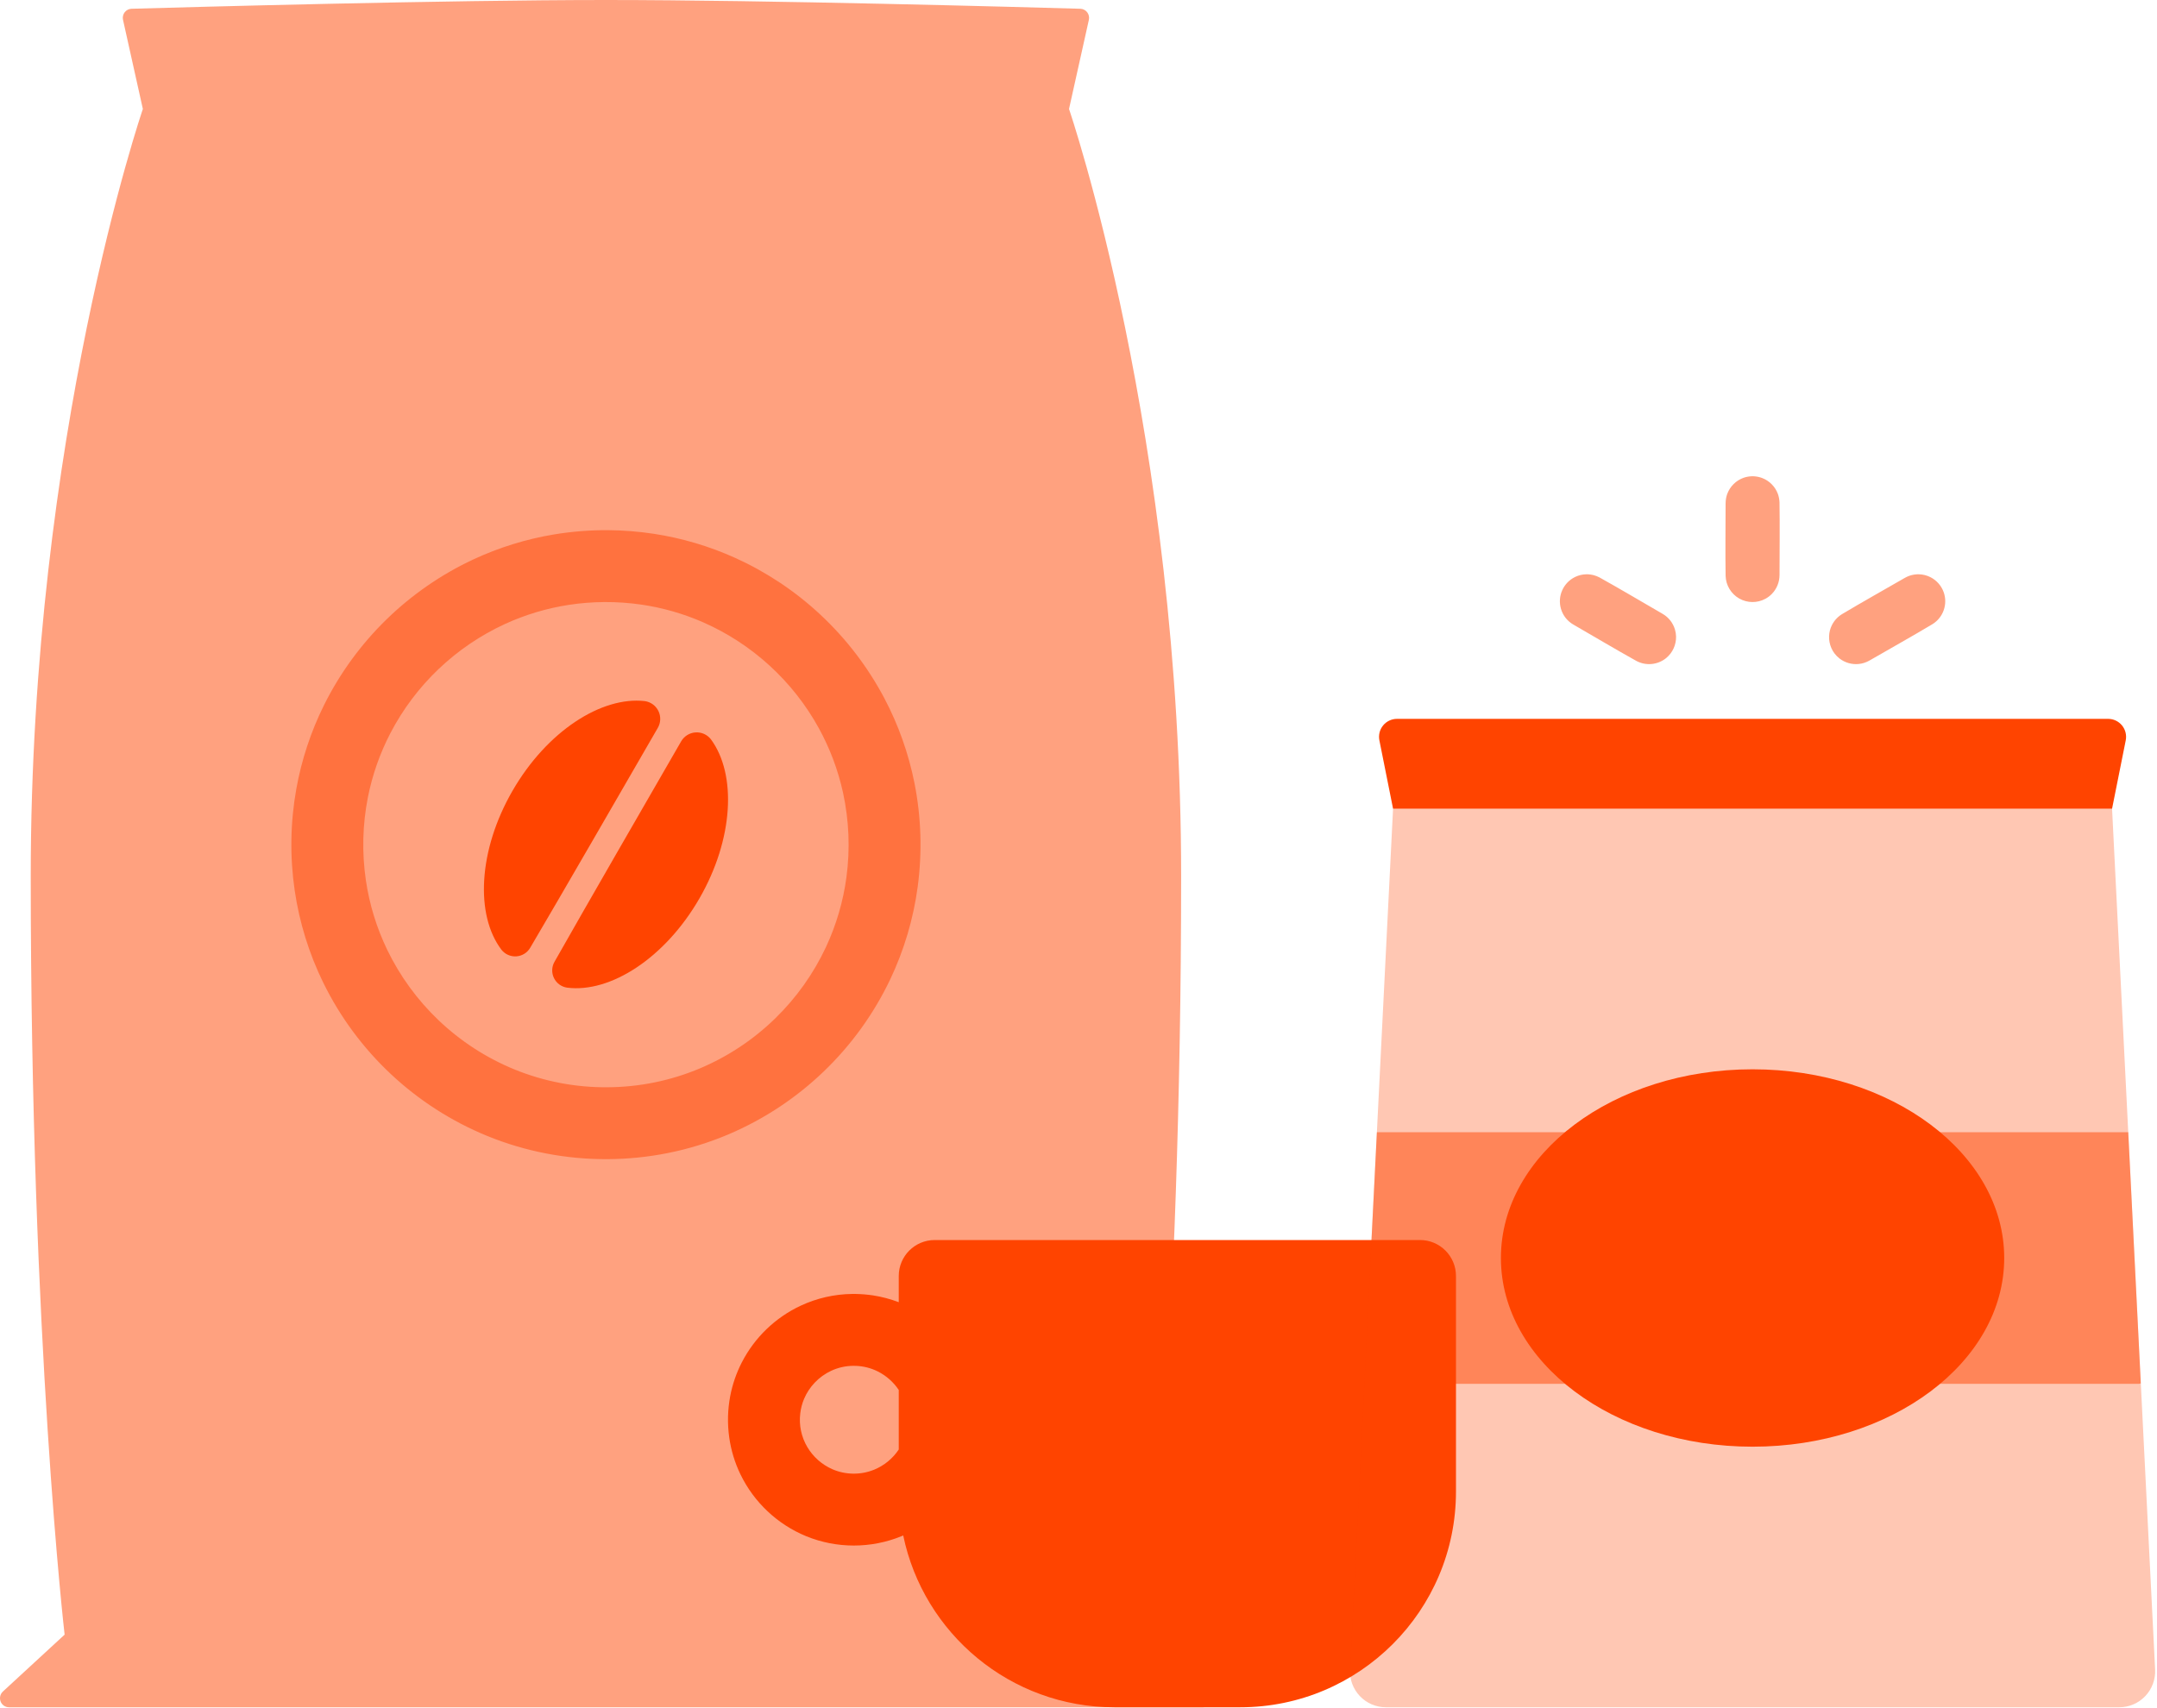
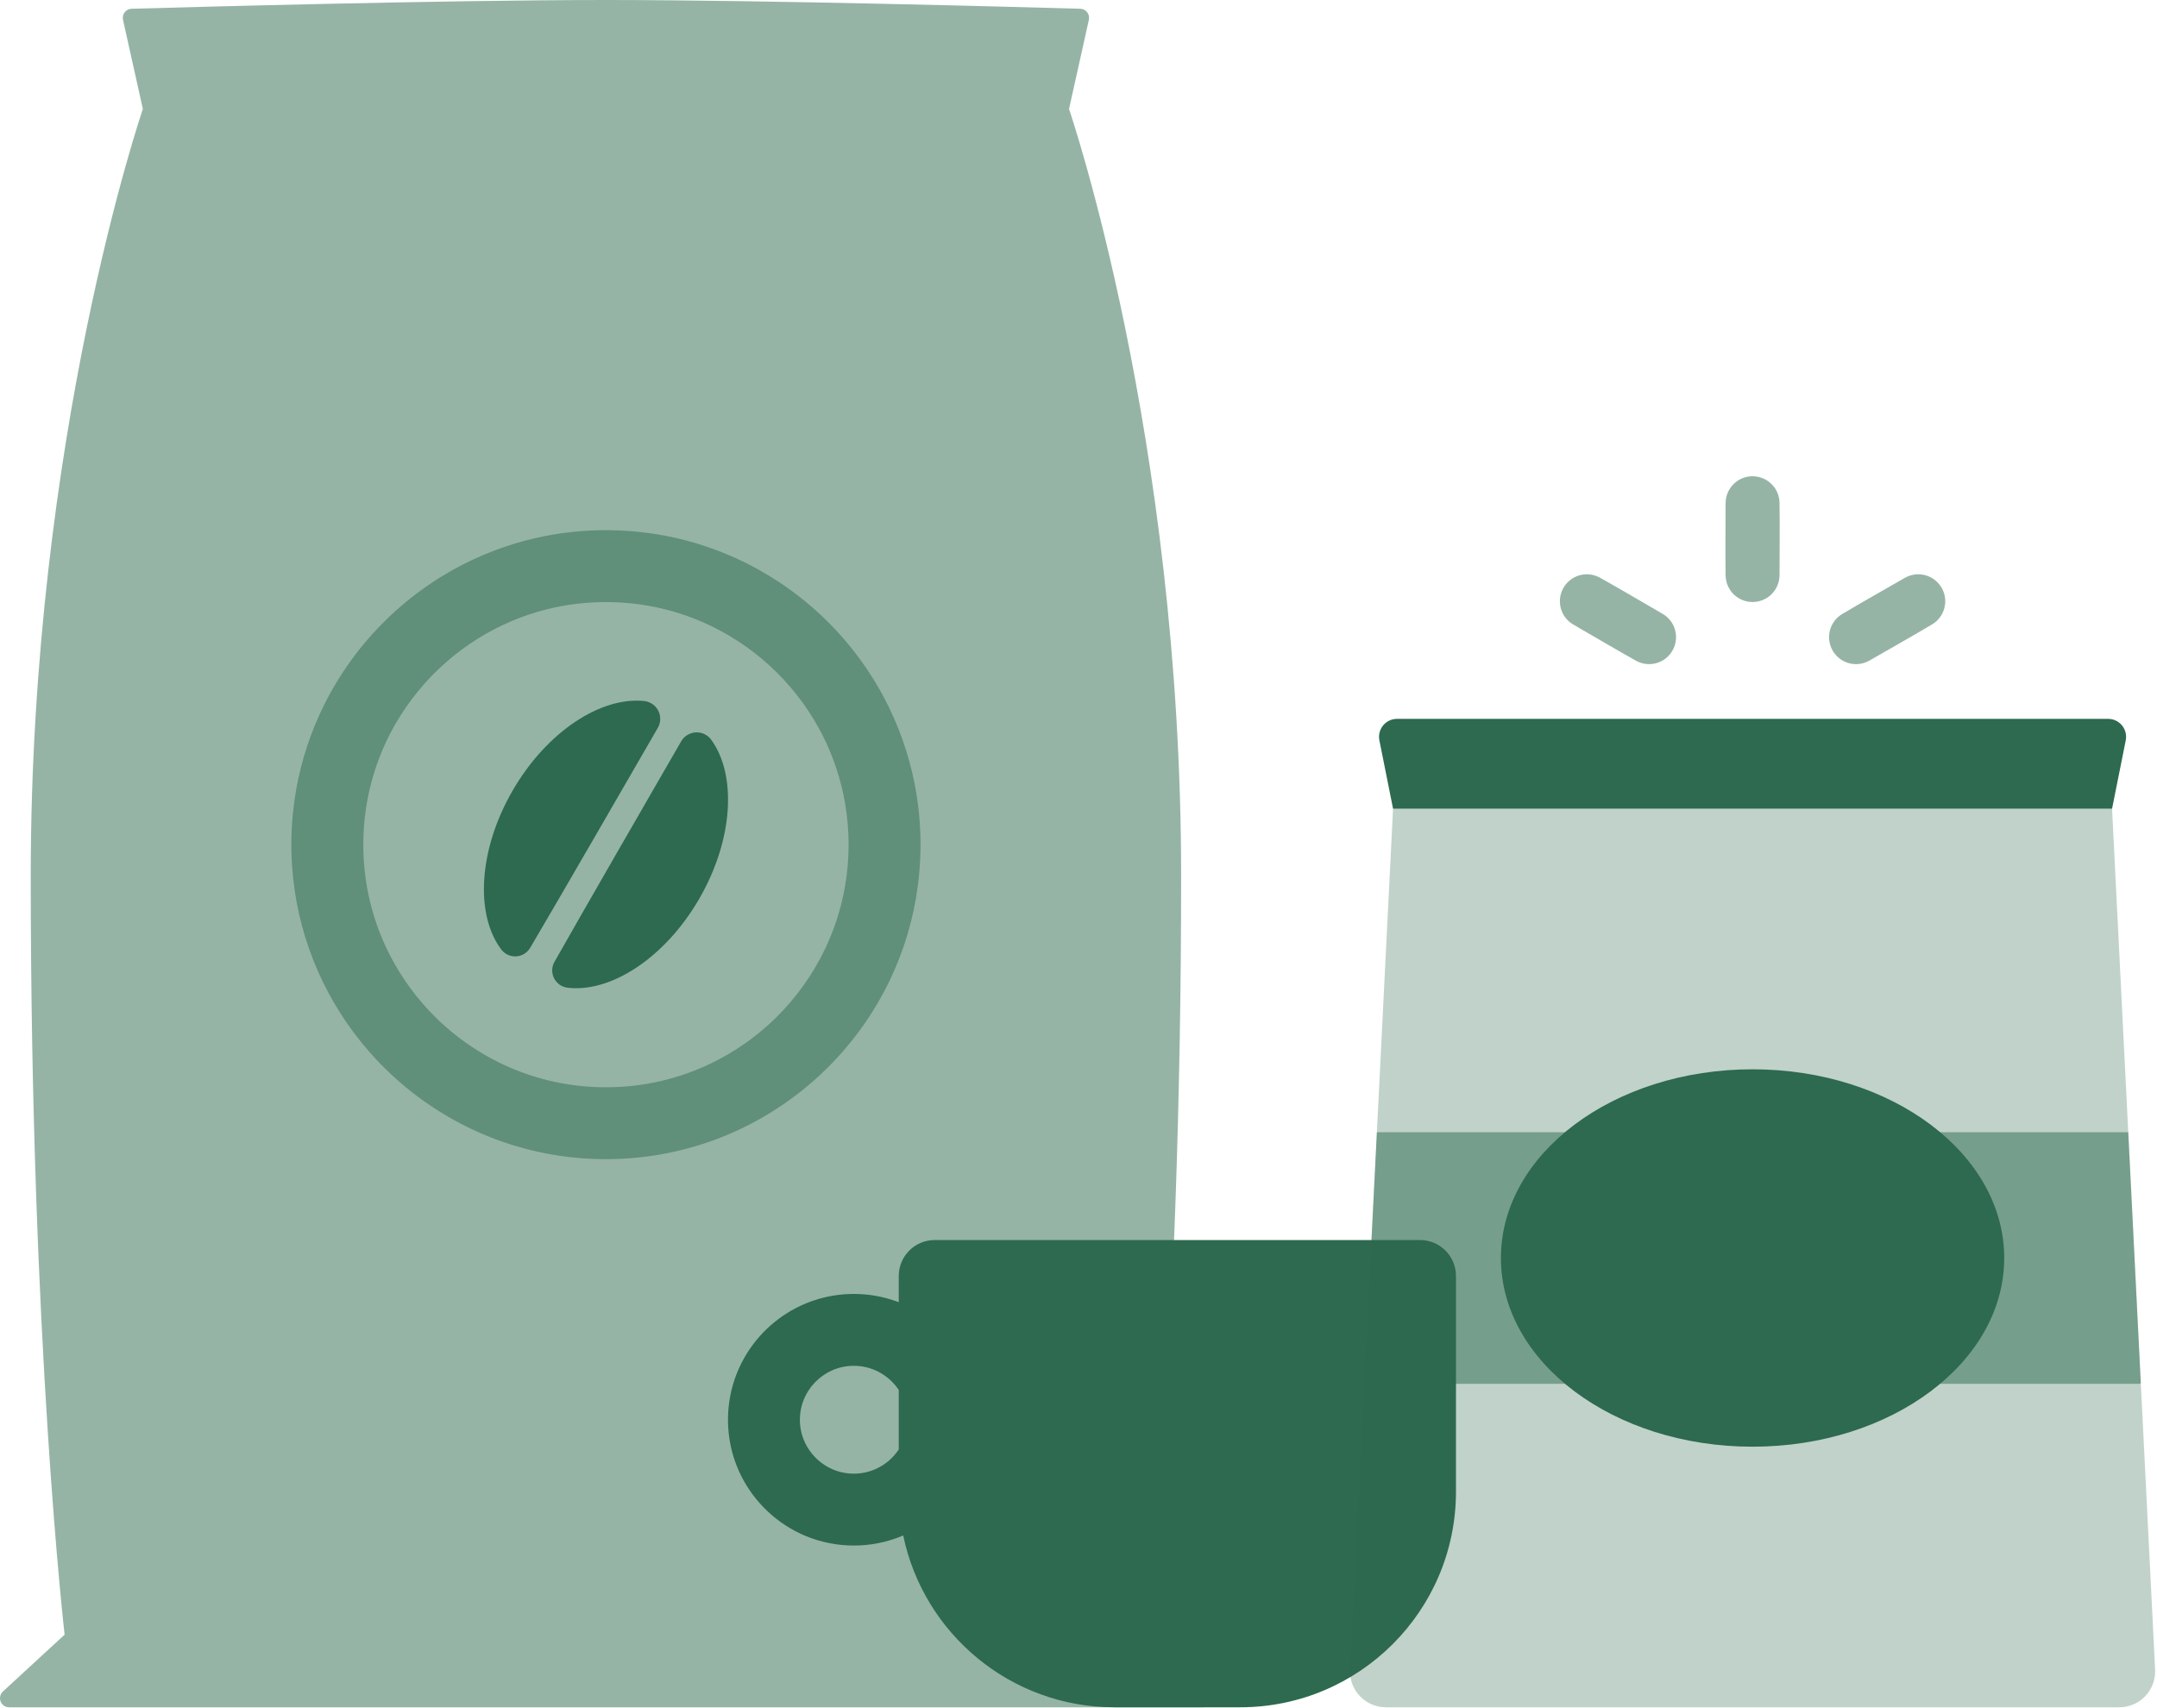
<svg xmlns="http://www.w3.org/2000/svg" viewBox="0 0 240 190" fill-rule="evenodd" clip-rule="evenodd" stroke-linejoin="round" stroke-miterlimit="1.414">
  <path fill="none" d="M0 0h240v190H0z" />
  <clipPath id="a">
    <path d="M0 0h240v190H0z" />
  </clipPath>
-   <g clip-path="url(#a)" fill="#f40">
+   <g clip-path="url(#a)" fill="#2D6A4F">
    <path d="M67.42 0c17.84.002 46.565.797 52.787.975a.996.996 0 0 1 .761.391c.183.238.251.547.186.841l-2.209 9.921s12.475 36.373 12.475 85.399c0 51.875-3.768 84.388-3.768 84.388l6.862 6.328c.305.281.408.723.259 1.112a1 1 0 0 1-.933.645H1a.999.999 0 0 1-.932-.645 1.017 1.017 0 0 1 .258-1.112l6.863-6.328S3.42 149.402 3.42 97.527c0-49.026 12.475-85.399 12.475-85.399l-2.208-9.921a1.016 1.016 0 0 1 .185-.841.999.999 0 0 1 .761-.391C20.855.797 49.58.002 67.42 0z" fill-opacity=".5" />
    <path d="M75.789 82.504a2 2 0 0 1 3.305-.236c2.89 3.909 2.535 11.121-1.281 17.732-3.817 6.611-9.886 10.524-14.707 9.915a1.938 1.938 0 0 1-1.404-2.889c2.985-5.292 11.049-19.26 14.087-24.522zm-2.598-1.5a1.997 1.997 0 0 0-1.448-2.98c-4.83-.548-10.898 3.365-14.715 9.976-3.817 6.611-4.171 13.823-1.234 17.694a1.94 1.94 0 0 0 3.205-.229c3.09-5.231 11.154-19.199 14.192-24.461z" />
    <path d="M67.646 59.001a35.84 35.84 0 0 1 5.101.403 34.757 34.757 0 0 1 9.071 2.69 35.102 35.102 0 0 1 9.439 6.287 35.232 35.232 0 0 1 7.136 9.315 34.795 34.795 0 0 1 3.359 9.468c.75 3.782.869 7.688.358 11.51a34.796 34.796 0 0 1-3.052 10.303 35.178 35.178 0 0 1-18.02 17.271 34.727 34.727 0 0 1-6.781 2.083 35.11 35.11 0 0 1-6.611.668 34.87 34.87 0 0 1-13.45-2.587 35.15 35.15 0 0 1-18.229-17.053 34.824 34.824 0 0 1-3.176-10.249 35.304 35.304 0 0 1 .176-11.302 34.84 34.84 0 0 1 3.094-9.358 35.19 35.19 0 0 1 16.575-16.179 34.798 34.798 0 0 1 9.024-2.798 35.92 35.92 0 0 1 5.986-.472zm-.401 8c-1.32.012-2.637.111-3.942.311a26.788 26.788 0 0 0-7.132 2.138 27.194 27.194 0 0 0-12.725 12.125 26.821 26.821 0 0 0-2.51 7.145 27.276 27.276 0 0 0-.229 9.23 26.793 26.793 0 0 0 2.373 7.744 27.184 27.184 0 0 0 5.718 7.847 27.138 27.138 0 0 0 8.426 5.466 26.815 26.815 0 0 0 10.372 1.992 26.8 26.8 0 0 0 10.324-2.119 27.112 27.112 0 0 0 8.356-5.565 27.146 27.146 0 0 0 5.625-7.917 26.829 26.829 0 0 0 2.28-7.784 27.247 27.247 0 0 0-.379-9.387A26.823 26.823 0 0 0 91.086 81a27.198 27.198 0 0 0-12.865-11.751 26.795 26.795 0 0 0-6.851-1.962 27.64 27.64 0 0 0-4.125-.286z" fill-opacity=".5" fill-rule="nonzero" />
    <path d="M158 138c2.208 0 4 1.792 4 4v24c0 13.246-10.754 24-24 24h-14c-11.575 0-21.247-8.212-23.503-19.122l-.207.087A14.007 14.007 0 0 1 95 172c-1.81 0-3.614-.35-5.29-1.035a14.092 14.092 0 0 1-7.329-6.898 13.924 13.924 0 0 1-1.245-4.11 14.102 14.102 0 0 1 .115-4.606c.248-1.293.681-2.55 1.282-3.722a14.072 14.072 0 0 1 6.553-6.32 13.92 13.92 0 0 1 5.733-1.308h.362c.653.013 1.304.062 1.95.16.98.15 1.943.406 2.869.76V142c0-2.208 1.792-4 4-4h54zm-58 16.686a6.092 6.092 0 0 0-2.342-2.066 5.908 5.908 0 0 0-2.421-.615c-.106-.004-.211-.005-.316-.004a5.913 5.913 0 0 0-2.449.556 6.045 6.045 0 0 0-1.814 1.307 6.022 6.022 0 0 0-1.19 1.807 5.913 5.913 0 0 0-.428 1.632 5.94 5.94 0 0 0 .787 3.737 6.084 6.084 0 0 0 2.778 2.463c.729.319 1.52.486 2.315.496a5.99 5.99 0 0 0 2.343-.44 6.056 6.056 0 0 0 2.737-2.245v-6.628z" />
    <g>
      <path d="M235 90h-80l-4.79 95.8a4 4 0 0 0 3.995 4.2h81.59a3.998 3.998 0 0 0 3.995-4.2L235 90z" fill-opacity=".3" />
      <path d="M151.802 153.96L153.2 126h83.6l1.398 27.96-.198.04h-86l-.198-.04z" fill-opacity=".5" />
      <path d="M236.522 82.392A2.001 2.001 0 0 0 234.56 80h-79.12a2 2 0 0 0-1.962 2.392L155 90h80l1.522-7.608z" />
      <ellipse cx="195" cy="140" rx="28" ry="21" />
      <path d="M176.682 63.912c.212.012.421.04.626.092.236.061.459.152.674.264 2.356 1.313 4.672 2.695 7.007 4.044a2.992 2.992 0 0 1 1.373 1.734c.079.261.121.532.127.804a3.026 3.026 0 0 1-1.102 2.384 3.006 3.006 0 0 1-3.318.318c-2.356-1.313-4.672-2.696-7.008-4.044a2.977 2.977 0 0 1-1.373-1.734 3.004 3.004 0 0 1 1.587-3.574 2.98 2.98 0 0 1 1.226-.289c.09-.001.09-.001.181.001zm36.817-.001a2.978 2.978 0 0 1 1.307.329 3.02 3.02 0 0 1 1.459 1.663 3.002 3.002 0 0 1-1.248 3.559c-2.315 1.383-4.671 2.698-7.006 4.046a3.034 3.034 0 0 1-1.199.387 3.018 3.018 0 0 1-2.128-.605 3.04 3.04 0 0 1-.572-.578 3.023 3.023 0 0 1-.499-2.579 3.014 3.014 0 0 1 1.32-1.775c2.315-1.383 4.67-2.698 7.006-4.046.159-.089.321-.167.493-.228.286-.102.583-.155.886-.172.091-.002.09-.002.181-.001zm-18.353-10.907c.325.021.642.083.946.202a3.02 3.02 0 0 1 1.72 1.748c.113.306.171.624.186.949.044 2.699.002 5.398.002 8.097a3.016 3.016 0 0 1-.862 2.104 2.99 2.99 0 0 1-.694.526 3 3 0 0 1-4.442-2.533C191.958 61.399 192 58.699 192 56c.006-.358.063-.71.188-1.046a3.022 3.022 0 0 1 1.811-1.782c.308-.109.627-.161.952-.172.098 0 .097 0 .195.004z" fill-opacity=".5" />
    </g>
  </g>
</svg>
